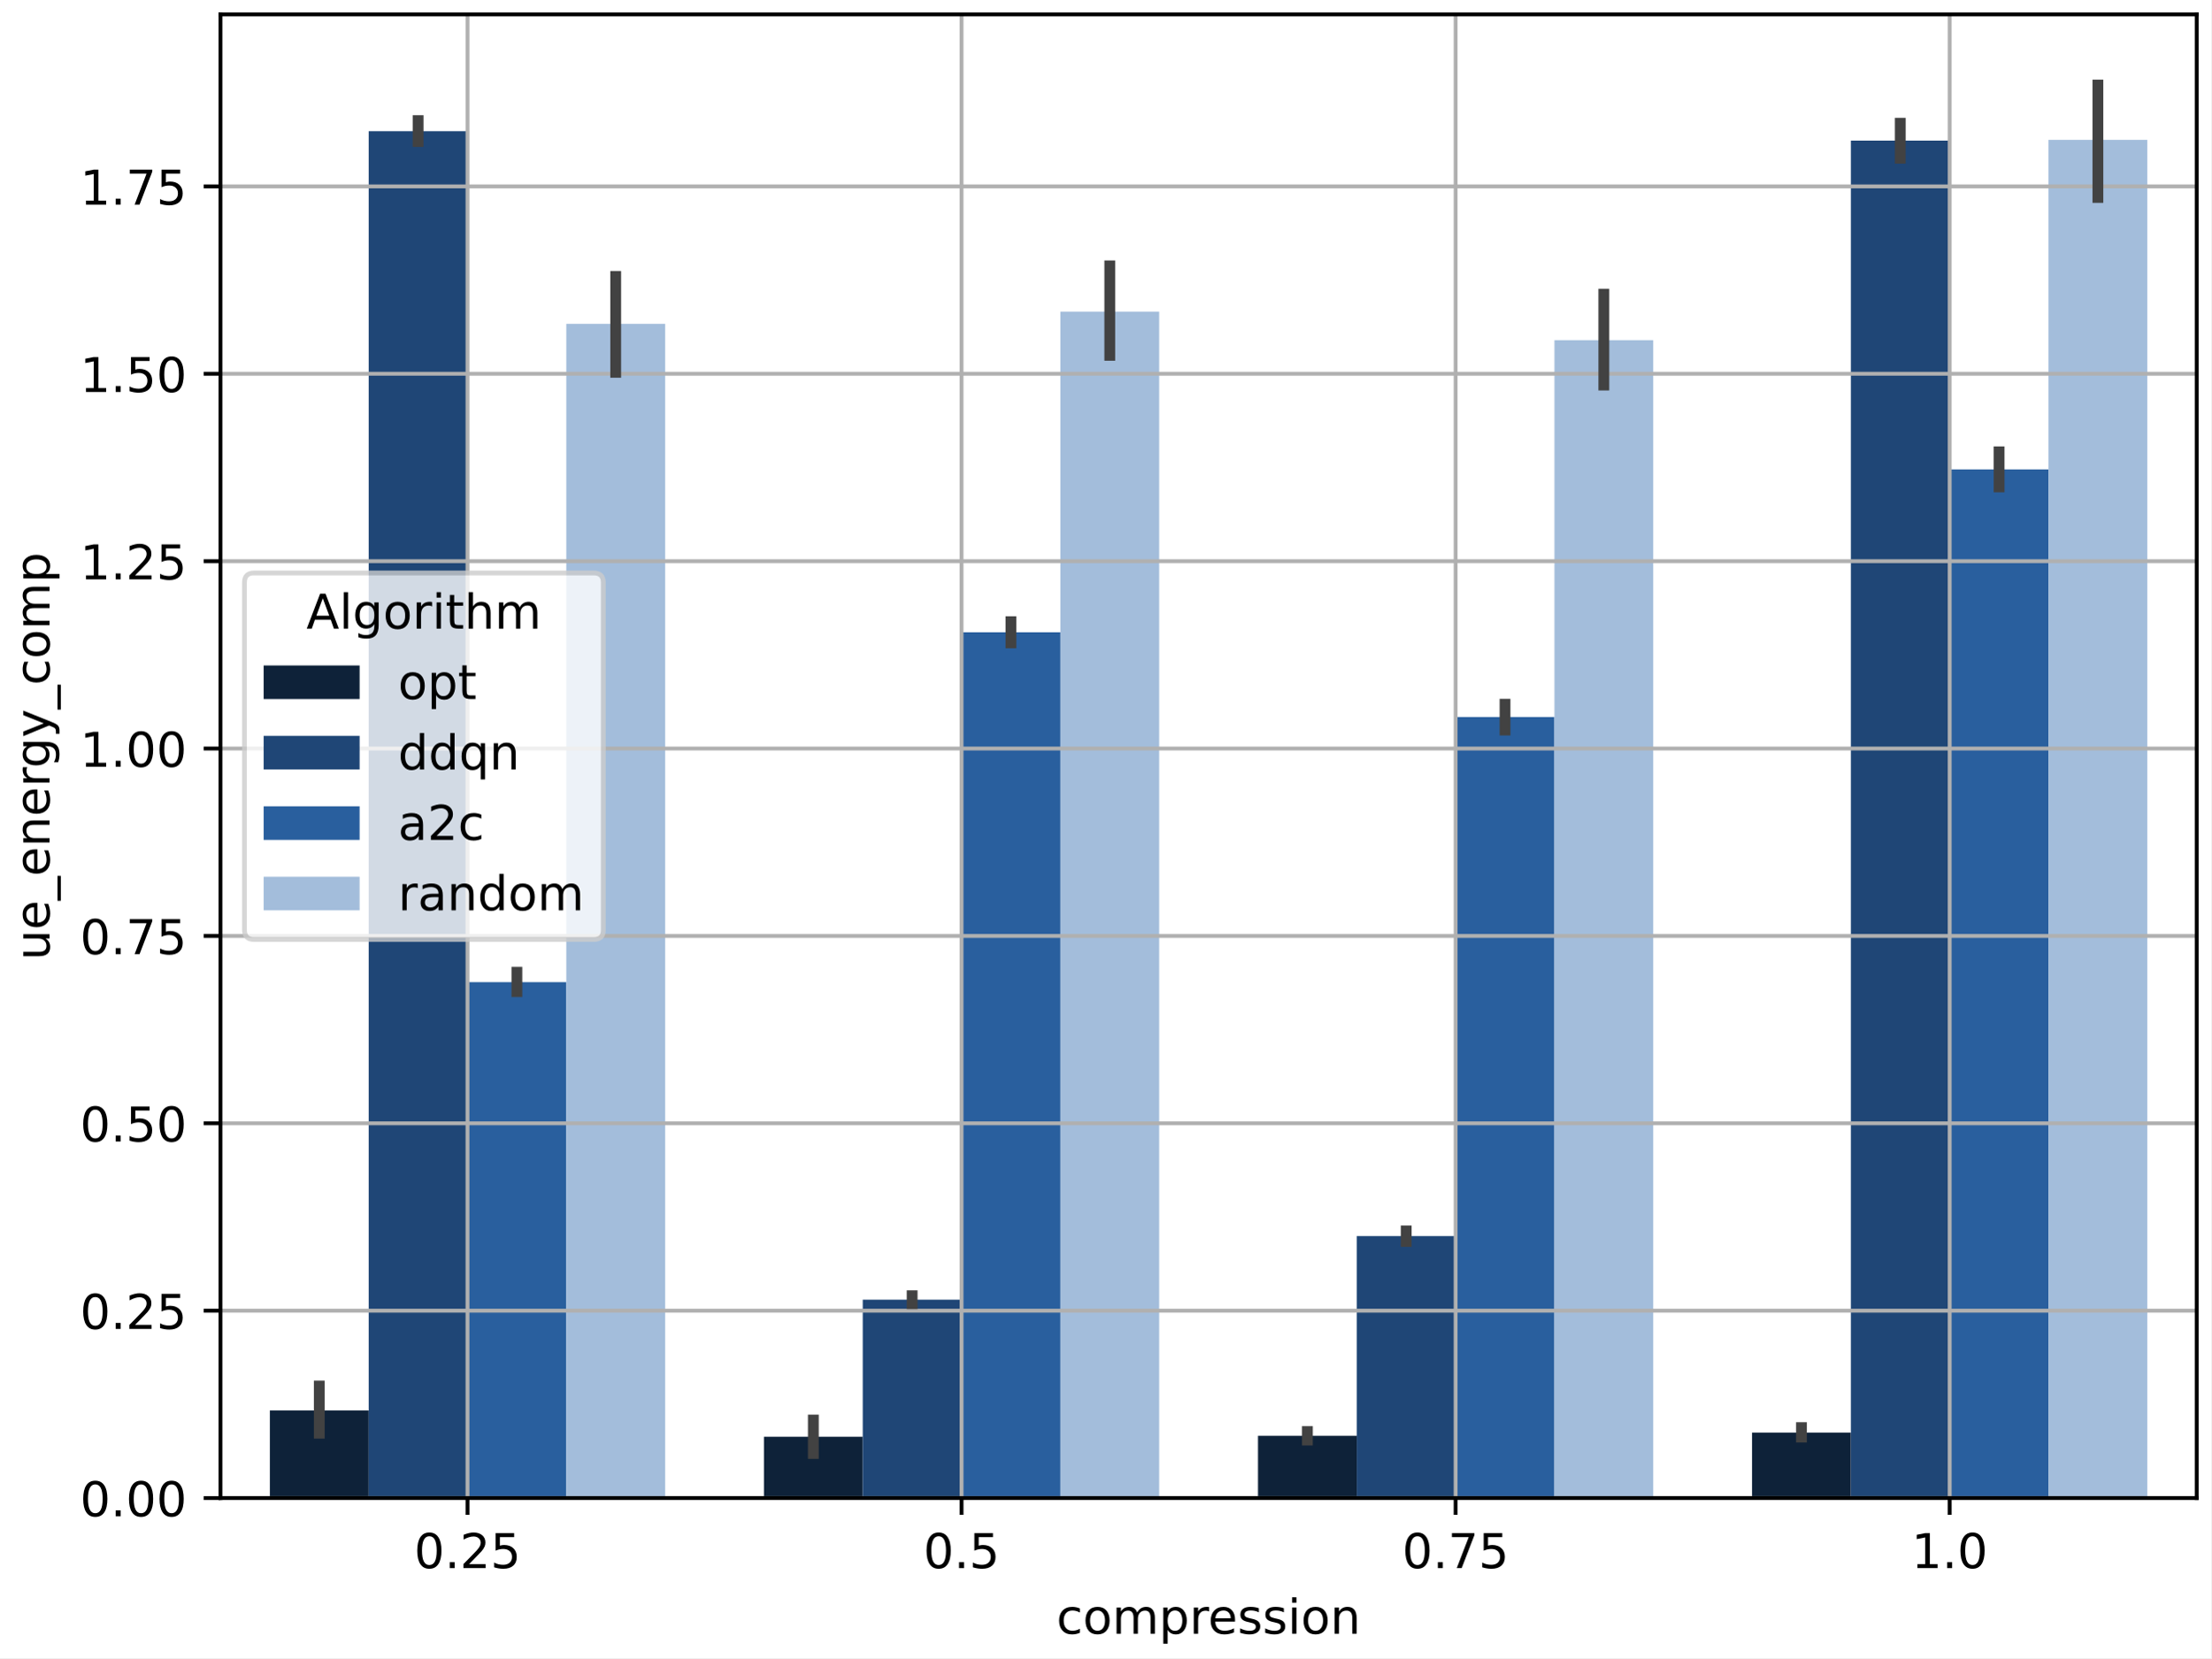
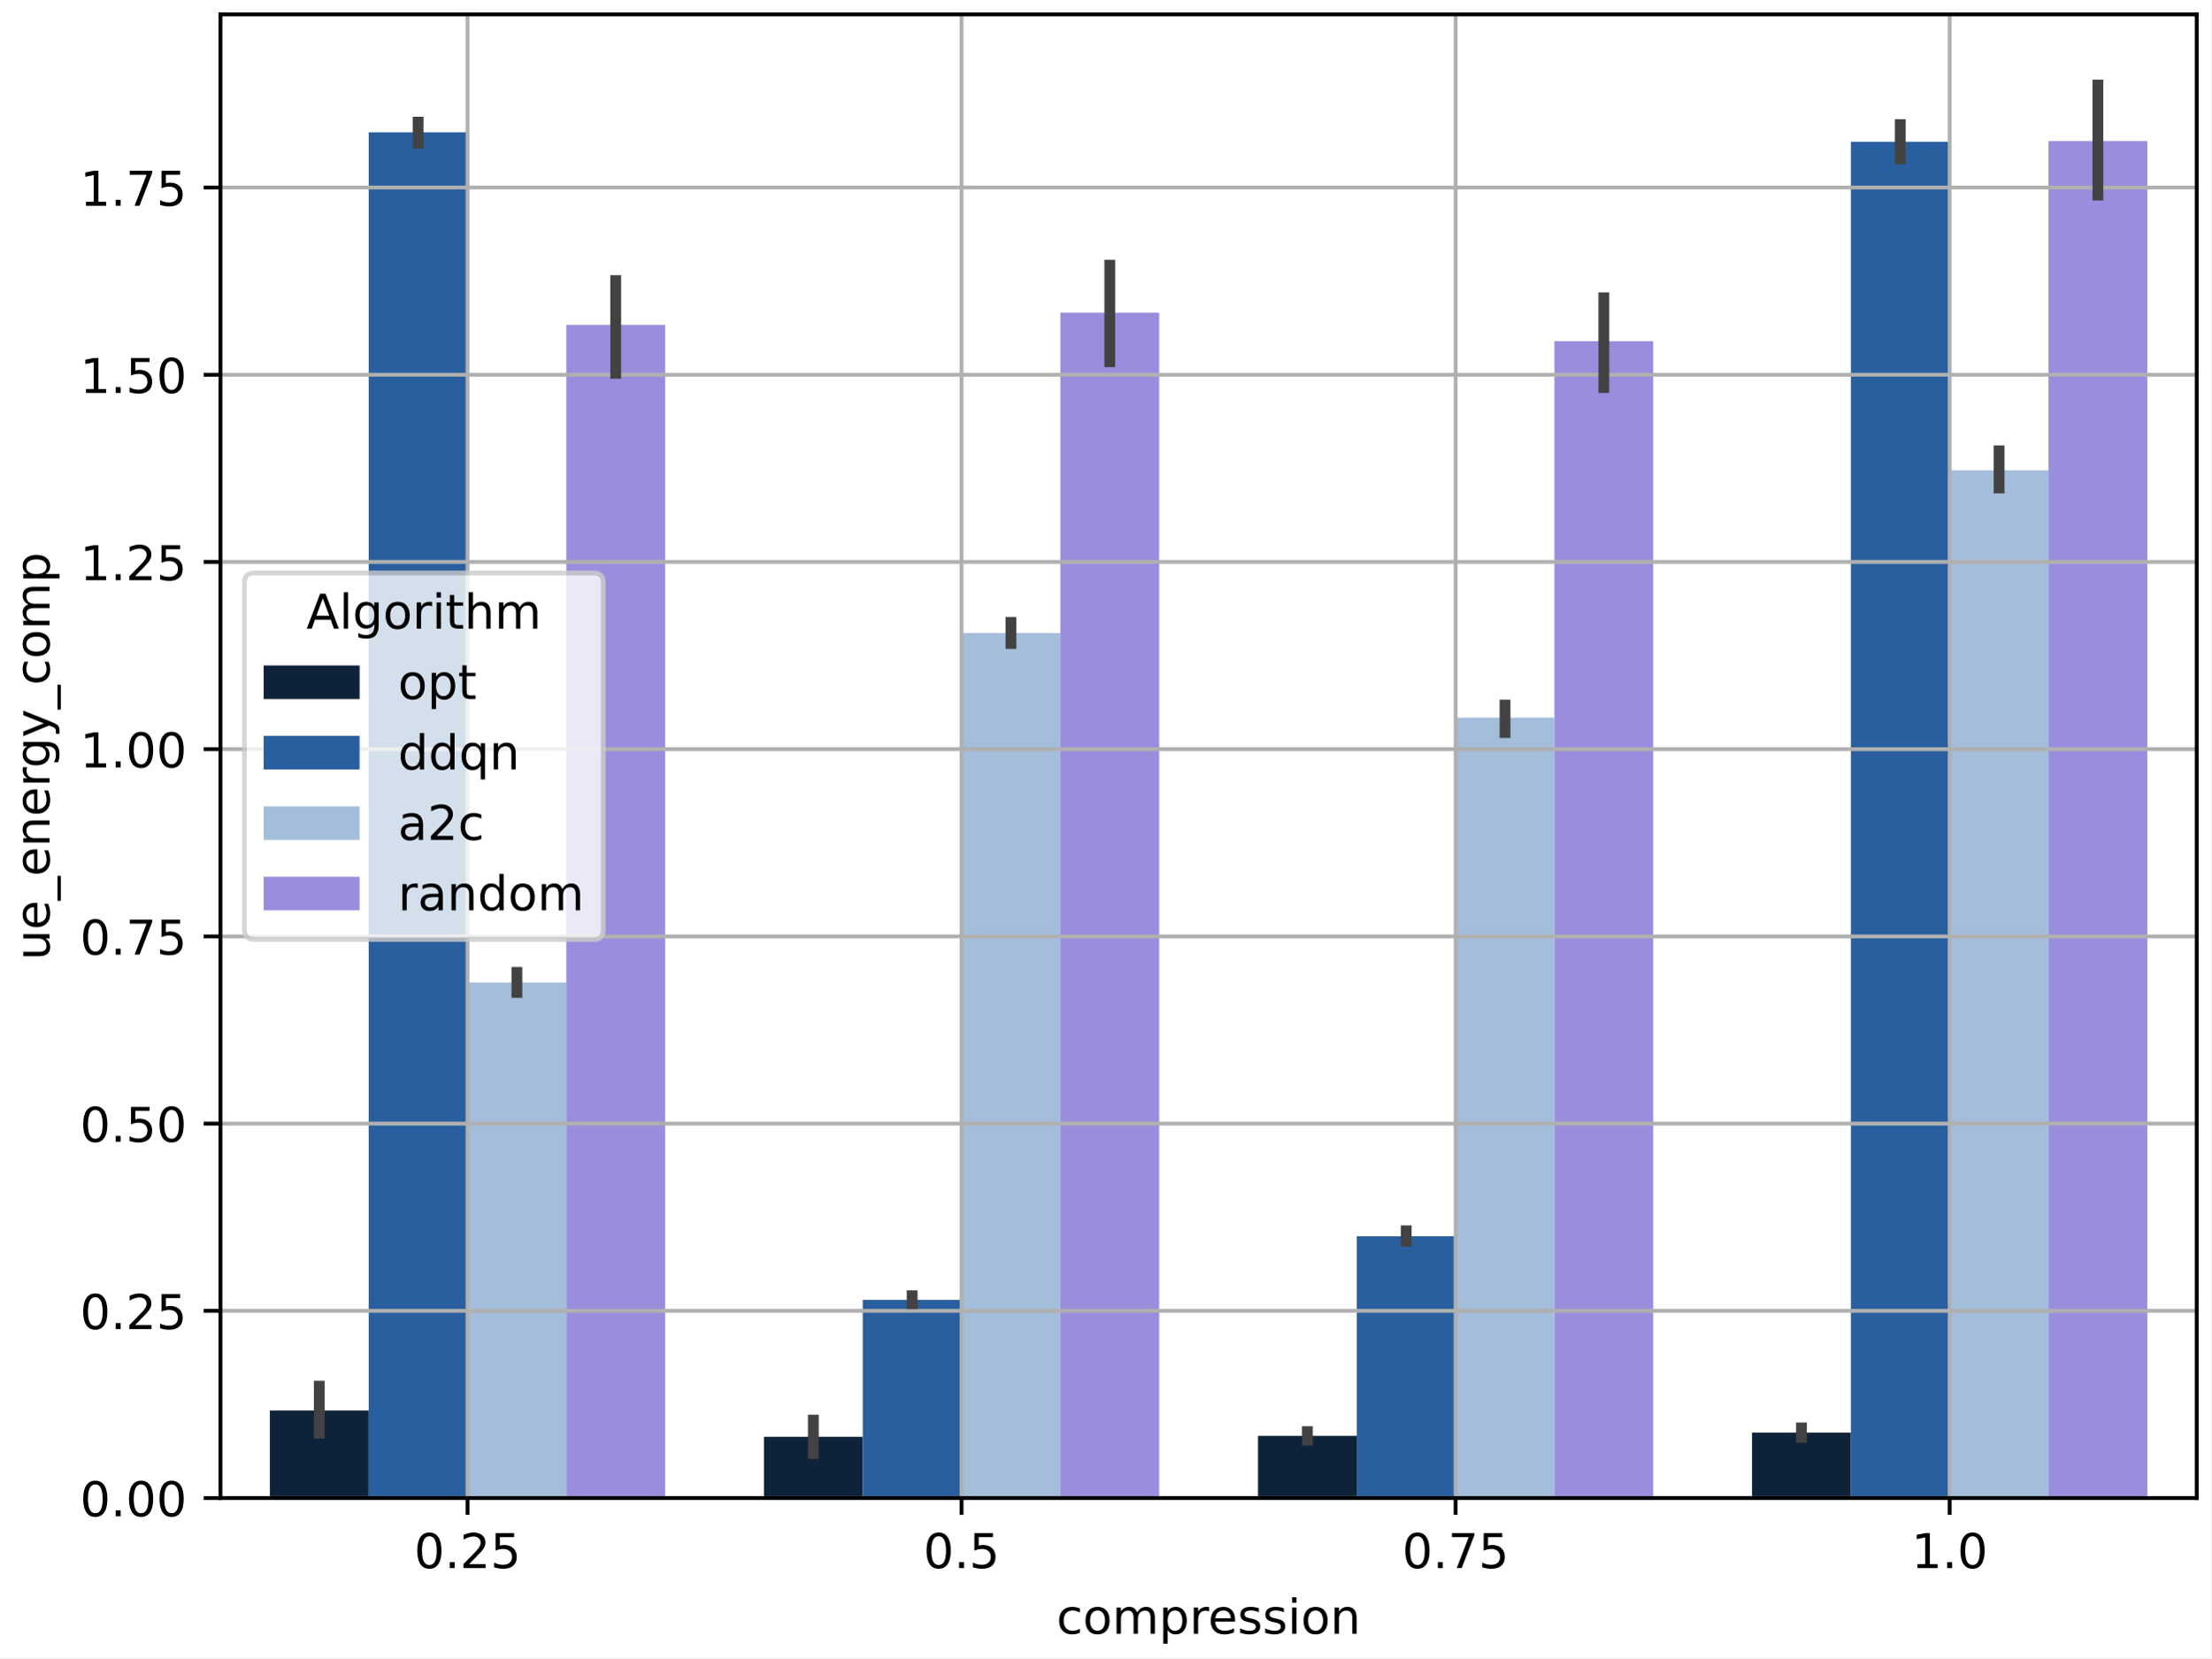
<svg xmlns="http://www.w3.org/2000/svg" xmlns:xlink="http://www.w3.org/1999/xlink" width="460.8pt" height="345.6pt" viewBox="0 0 460.8 345.6" version="1.1">
  <defs>
    <style type="text/css">*{stroke-linejoin: round; stroke-linecap: butt}</style>
  </defs>
  <g id="figure_1">
    <g id="patch_1">
      <path d="M 0 345.6  L 460.8 345.6  L 460.8 0  L 0 0  z " style="fill: #ffffff" />
    </g>
    <g id="axes_1">
      <g id="patch_2">
        <path d="M 45.944 312.244  L 457.8 312.244  L 457.8 3  L 45.944 3  z " style="fill: #ffffff" />
      </g>
      <g id="patch_3">
-         <path d="M 56.24 312.244  L 76.833 312.244  L 76.833 293.985  L 56.24 293.985  z " clip-path="url(#peed63fc04e)" style="fill: #0e2239" />
+         <path d="M 56.24 312.244  L 76.833 312.244  L 76.833 294  L 56.24 294  z " clip-path="url(#p1314170cc0)" style="fill: #0e2239" />
      </g>
      <g id="patch_4">
-         <path d="M 159.204 312.244  L 179.797 312.244  L 179.797 299.461  L 159.204 299.461  z " clip-path="url(#peed63fc04e)" style="fill: #0e2239" />
+         <path d="M 159.204 312.244  L 179.797 312.244  L 179.797 299.472  L 159.204 299.472  z " clip-path="url(#p1314170cc0)" style="fill: #0e2239" />
      </g>
      <g id="patch_5">
-         <path d="M 262.168 312.244  L 282.761 312.244  L 282.761 299.262  L 262.168 299.262  z " clip-path="url(#peed63fc04e)" style="fill: #0e2239" />
+         <path d="M 262.168 312.244  L 282.761 312.244  L 282.761 299.273  L 262.168 299.273  z " clip-path="url(#p1314170cc0)" style="fill: #0e2239" />
      </g>
      <g id="patch_6">
-         <path d="M 365.132 312.244  L 385.725 312.244  L 385.725 298.605  L 365.132 298.605  z " clip-path="url(#peed63fc04e)" style="fill: #0e2239" />
+         <path d="M 365.132 312.244  L 385.725 312.244  L 385.725 298.616  L 365.132 298.616  z " clip-path="url(#p1314170cc0)" style="fill: #0e2239" />
      </g>
      <g id="patch_7">
-         <path d="M 76.833 312.244  L 97.426 312.244  L 97.426 27.337  L 76.833 27.337  z " clip-path="url(#peed63fc04e)" style="fill: #1f4676" />
+         <path d="M 76.833 312.244  L 97.426 312.244  L 97.426 27.58  L 76.833 27.58  z " clip-path="url(#p1314170cc0)" style="fill: #295f9e" />
      </g>
      <g id="patch_8">
-         <path d="M 179.797 312.244  L 200.39 312.244  L 200.39 270.889  L 179.797 270.889  z " clip-path="url(#peed63fc04e)" style="fill: #1f4676" />
+         <path d="M 179.797 312.244  L 200.39 312.244  L 200.39 270.925  L 179.797 270.925  z " clip-path="url(#p1314170cc0)" style="fill: #295f9e" />
      </g>
      <g id="patch_9">
-         <path d="M 282.761 312.244  L 303.354 312.244  L 303.354 257.626  L 282.761 257.626  z " clip-path="url(#peed63fc04e)" style="fill: #1f4676" />
+         <path d="M 282.761 312.244  L 303.354 312.244  L 303.354 257.672  L 282.761 257.672  z " clip-path="url(#p1314170cc0)" style="fill: #295f9e" />
      </g>
      <g id="patch_10">
-         <path d="M 385.725 312.244  L 406.318 312.244  L 406.318 29.307  L 385.725 29.307  z " clip-path="url(#peed63fc04e)" style="fill: #1f4676" />
+         <path d="M 385.725 312.244  L 406.318 312.244  L 406.318 29.548  L 385.725 29.548  z " clip-path="url(#p1314170cc0)" style="fill: #295f9e" />
      </g>
      <g id="patch_11">
-         <path d="M 97.426 312.244  L 118.019 312.244  L 118.019 204.703  L 97.426 204.703  z " clip-path="url(#peed63fc04e)" style="fill: #295f9e" />
+         <path d="M 97.426 312.244  L 118.019 312.244  L 118.019 204.795  L 97.426 204.795  z " clip-path="url(#p1314170cc0)" style="fill: #a3bddb" />
      </g>
      <g id="patch_12">
-         <path d="M 200.39 312.244  L 220.983 312.244  L 220.983 131.783  L 200.39 131.783  z " clip-path="url(#peed63fc04e)" style="fill: #295f9e" />
+         <path d="M 200.39 312.244  L 220.983 312.244  L 220.983 131.937  L 200.39 131.937  z " clip-path="url(#p1314170cc0)" style="fill: #a3bddb" />
      </g>
      <g id="patch_13">
-         <path d="M 303.354 312.244  L 323.947 312.244  L 323.947 149.45  L 303.354 149.45  z " clip-path="url(#peed63fc04e)" style="fill: #295f9e" />
+         <path d="M 303.354 312.244  L 323.947 312.244  L 323.947 149.588  L 303.354 149.588  z " clip-path="url(#p1314170cc0)" style="fill: #a3bddb" />
      </g>
      <g id="patch_14">
-         <path d="M 406.318 312.244  L 426.911 312.244  L 426.911 97.841  L 406.318 97.841  z " clip-path="url(#peed63fc04e)" style="fill: #295f9e" />
+         <path d="M 406.318 312.244  L 426.911 312.244  L 426.911 98.024  L 406.318 98.024  z " clip-path="url(#p1314170cc0)" style="fill: #a3bddb" />
      </g>
      <g id="patch_15">
-         <path d="M 118.019 312.244  L 138.612 312.244  L 138.612 67.503  L 118.019 67.503  z " clip-path="url(#peed63fc04e)" style="fill: #a3bddb" />
+         <path d="M 118.019 312.244  L 138.612 312.244  L 138.612 67.712  L 118.019 67.712  z " clip-path="url(#p1314170cc0)" style="fill: #998edd" />
      </g>
      <g id="patch_16">
-         <path d="M 220.983 312.244  L 241.575 312.244  L 241.575 64.949  L 220.983 64.949  z " clip-path="url(#peed63fc04e)" style="fill: #a3bddb" />
+         <path d="M 220.983 312.244  L 241.575 312.244  L 241.575 65.16  L 220.983 65.16  z " clip-path="url(#p1314170cc0)" style="fill: #998edd" />
      </g>
      <g id="patch_17">
-         <path d="M 323.947 312.244  L 344.539 312.244  L 344.539 70.9  L 323.947 70.9  z " clip-path="url(#peed63fc04e)" style="fill: #a3bddb" />
+         <path d="M 323.947 312.244  L 344.539 312.244  L 344.539 71.106  L 323.947 71.106  z " clip-path="url(#p1314170cc0)" style="fill: #998edd" />
      </g>
      <g id="patch_18">
-         <path d="M 426.911 312.244  L 447.503 312.244  L 447.503 29.153  L 426.911 29.153  z " clip-path="url(#peed63fc04e)" style="fill: #a3bddb" />
+         <path d="M 426.911 312.244  L 447.503 312.244  L 447.503 29.395  L 426.911 29.395  z " clip-path="url(#p1314170cc0)" style="fill: #998edd" />
      </g>
      <g id="patch_19">
-         <path d="M 97.426 312.244  L 97.426 312.244  L 97.426 312.244  L 97.426 312.244  z " clip-path="url(#peed63fc04e)" style="fill: #0e2239" />
+         <path d="M 97.426 312.244  L 97.426 312.244  L 97.426 312.244  L 97.426 312.244  z " clip-path="url(#p1314170cc0)" style="fill: #0e2239" />
      </g>
      <g id="patch_20">
-         <path d="M 97.426 312.244  L 97.426 312.244  L 97.426 312.244  L 97.426 312.244  z " clip-path="url(#peed63fc04e)" style="fill: #1f4676" />
+         <path d="M 97.426 312.244  L 97.426 312.244  L 97.426 312.244  L 97.426 312.244  z " clip-path="url(#p1314170cc0)" style="fill: #295f9e" />
      </g>
      <g id="patch_21">
-         <path d="M 97.426 312.244  L 97.426 312.244  L 97.426 312.244  L 97.426 312.244  z " clip-path="url(#peed63fc04e)" style="fill: #295f9e" />
+         <path d="M 97.426 312.244  L 97.426 312.244  L 97.426 312.244  L 97.426 312.244  z " clip-path="url(#p1314170cc0)" style="fill: #a3bddb" />
      </g>
      <g id="patch_22">
-         <path d="M 97.426 312.244  L 97.426 312.244  L 97.426 312.244  L 97.426 312.244  z " clip-path="url(#peed63fc04e)" style="fill: #a3bddb" />
+         <path d="M 97.426 312.244  L 97.426 312.244  L 97.426 312.244  L 97.426 312.244  z " clip-path="url(#p1314170cc0)" style="fill: #998edd" />
      </g>
      <g id="matplotlib.axis_1">
        <g id="xtick_1">
          <g id="line2d_1">
-             <path d="M 97.426 312.244  L 97.426 3  " clip-path="url(#peed63fc04e)" style="fill: none; stroke: #b0b0b0; stroke-width: 0.8; stroke-linecap: square" />
+             <path d="M 97.426 312.244  L 97.426 3  " clip-path="url(#p1314170cc0)" style="fill: none; stroke: #b0b0b0; stroke-width: 0.8; stroke-linecap: square" />
          </g>
          <g id="line2d_2">
            <defs>
-               <path id="m0ca94bd18e" d="M 0 0  L 0 3.5  " style="stroke: #000000; stroke-width: 0.8" />
-             </defs>
-             <g>
-               <use xlink:href="#m0ca94bd18e" x="97.426" y="312.244" style="stroke: #000000; stroke-width: 0.8" />
+               <path id="m160c439918" d="M 0 0  L 0 3.5  " style="stroke: #000000; stroke-width: 0.8" />
+             </defs>
+             <g>
+               <use xlink:href="#m160c439918" x="97.426" y="312.244" style="stroke: #000000; stroke-width: 0.8" />
            </g>
          </g>
          <g id="text_1">
            <g transform="translate(86.29315 326.8419) scale(0.1 -0.1)">
              <defs>
                <path id="DejaVuSans-30" d="M 2034 4250  Q 1547 4250 1301 3770  Q 1056 3291 1056 2328  Q 1056 1369 1301 889  Q 1547 409 2034 409  Q 2525 409 2770 889  Q 3016 1369 3016 2328  Q 3016 3291 2770 3770  Q 2525 4250 2034 4250  z M 2034 4750  Q 2819 4750 3233 4129  Q 3647 3509 3647 2328  Q 3647 1150 3233 529  Q 2819 -91 2034 -91  Q 1250 -91 836 529  Q 422 1150 422 2328  Q 422 3509 836 4129  Q 1250 4750 2034 4750  z " transform="scale(0.015625)" />
                <path id="DejaVuSans-2e" d="M 684 794  L 1344 794  L 1344 0  L 684 0  L 684 794  z " transform="scale(0.015625)" />
                <path id="DejaVuSans-32" d="M 1228 531  L 3431 531  L 3431 0  L 469 0  L 469 531  Q 828 903 1448 1529  Q 2069 2156 2228 2338  Q 2531 2678 2651 2914  Q 2772 3150 2772 3378  Q 2772 3750 2511 3984  Q 2250 4219 1831 4219  Q 1534 4219 1204 4116  Q 875 4013 500 3803  L 500 4441  Q 881 4594 1212 4672  Q 1544 4750 1819 4750  Q 2544 4750 2975 4387  Q 3406 4025 3406 3419  Q 3406 3131 3298 2873  Q 3191 2616 2906 2266  Q 2828 2175 2409 1742  Q 1991 1309 1228 531  z " transform="scale(0.015625)" />
                <path id="DejaVuSans-35" d="M 691 4666  L 3169 4666  L 3169 4134  L 1269 4134  L 1269 2991  Q 1406 3038 1543 3061  Q 1681 3084 1819 3084  Q 2600 3084 3056 2656  Q 3513 2228 3513 1497  Q 3513 744 3044 326  Q 2575 -91 1722 -91  Q 1428 -91 1123 -41  Q 819 9 494 109  L 494 744  Q 775 591 1075 516  Q 1375 441 1709 441  Q 2250 441 2565 725  Q 2881 1009 2881 1497  Q 2881 1984 2565 2268  Q 2250 2553 1709 2553  Q 1456 2553 1204 2497  Q 953 2441 691 2322  L 691 4666  z " transform="scale(0.015625)" />
              </defs>
              <use xlink:href="#DejaVuSans-30" />
              <use xlink:href="#DejaVuSans-2e" x="63.623" />
              <use xlink:href="#DejaVuSans-32" x="95.41" />
              <use xlink:href="#DejaVuSans-35" x="159.033" />
            </g>
          </g>
        </g>
        <g id="xtick_2">
          <g id="line2d_3">
-             <path d="M 200.39 312.244  L 200.39 3  " clip-path="url(#peed63fc04e)" style="fill: none; stroke: #b0b0b0; stroke-width: 0.8; stroke-linecap: square" />
+             <path d="M 200.39 312.244  L 200.39 3  " clip-path="url(#p1314170cc0)" style="fill: none; stroke: #b0b0b0; stroke-width: 0.8; stroke-linecap: square" />
          </g>
          <g id="line2d_4">
            <g>
-               <use xlink:href="#m0ca94bd18e" x="200.39" y="312.244" style="stroke: #000000; stroke-width: 0.8" />
+               <use xlink:href="#m160c439918" x="200.39" y="312.244" style="stroke: #000000; stroke-width: 0.8" />
            </g>
          </g>
          <g id="text_2">
            <g transform="translate(192.4383 326.8419) scale(0.1 -0.1)">
              <use xlink:href="#DejaVuSans-30" />
              <use xlink:href="#DejaVuSans-2e" x="63.623" />
              <use xlink:href="#DejaVuSans-35" x="95.41" />
            </g>
          </g>
        </g>
        <g id="xtick_3">
          <g id="line2d_5">
-             <path d="M 303.354 312.244  L 303.354 3  " clip-path="url(#peed63fc04e)" style="fill: none; stroke: #b0b0b0; stroke-width: 0.8; stroke-linecap: square" />
+             <path d="M 303.354 312.244  L 303.354 3  " clip-path="url(#p1314170cc0)" style="fill: none; stroke: #b0b0b0; stroke-width: 0.8; stroke-linecap: square" />
          </g>
          <g id="line2d_6">
            <g>
-               <use xlink:href="#m0ca94bd18e" x="303.354" y="312.244" style="stroke: #000000; stroke-width: 0.8" />
+               <use xlink:href="#m160c439918" x="303.354" y="312.244" style="stroke: #000000; stroke-width: 0.8" />
            </g>
          </g>
          <g id="text_3">
            <g transform="translate(292.221 326.8419) scale(0.1 -0.1)">
              <defs>
                <path id="DejaVuSans-37" d="M 525 4666  L 3525 4666  L 3525 4397  L 1831 0  L 1172 0  L 2766 4134  L 525 4134  L 525 4666  z " transform="scale(0.015625)" />
              </defs>
              <use xlink:href="#DejaVuSans-30" />
              <use xlink:href="#DejaVuSans-2e" x="63.623" />
              <use xlink:href="#DejaVuSans-37" x="95.41" />
              <use xlink:href="#DejaVuSans-35" x="159.033" />
            </g>
          </g>
        </g>
        <g id="xtick_4">
          <g id="line2d_7">
-             <path d="M 406.318 312.244  L 406.318 3  " clip-path="url(#peed63fc04e)" style="fill: none; stroke: #b0b0b0; stroke-width: 0.8; stroke-linecap: square" />
+             <path d="M 406.318 312.244  L 406.318 3  " clip-path="url(#p1314170cc0)" style="fill: none; stroke: #b0b0b0; stroke-width: 0.8; stroke-linecap: square" />
          </g>
          <g id="line2d_8">
            <g>
-               <use xlink:href="#m0ca94bd18e" x="406.318" y="312.244" style="stroke: #000000; stroke-width: 0.8" />
+               <use xlink:href="#m160c439918" x="406.318" y="312.244" style="stroke: #000000; stroke-width: 0.8" />
            </g>
          </g>
          <g id="text_4">
            <g transform="translate(398.3662 326.8419) scale(0.1 -0.1)">
              <defs>
                <path id="DejaVuSans-31" d="M 794 531  L 1825 531  L 1825 4091  L 703 3866  L 703 4441  L 1819 4666  L 2450 4666  L 2450 531  L 3481 531  L 3481 0  L 794 0  L 794 531  z " transform="scale(0.015625)" />
              </defs>
              <use xlink:href="#DejaVuSans-31" />
              <use xlink:href="#DejaVuSans-2e" x="63.623" />
              <use xlink:href="#DejaVuSans-30" x="95.41" />
            </g>
          </g>
        </g>
        <g id="text_5">
          <g transform="translate(220.1727 340.5201) scale(0.1 -0.1)">
            <defs>
              <path id="DejaVuSans-63" d="M 3122 3366  L 3122 2828  Q 2878 2963 2633 3030  Q 2388 3097 2138 3097  Q 1578 3097 1268 2742  Q 959 2388 959 1747  Q 959 1106 1268 751  Q 1578 397 2138 397  Q 2388 397 2633 464  Q 2878 531 3122 666  L 3122 134  Q 2881 22 2623 -34  Q 2366 -91 2075 -91  Q 1284 -91 818 406  Q 353 903 353 1747  Q 353 2603 823 3093  Q 1294 3584 2113 3584  Q 2378 3584 2631 3529  Q 2884 3475 3122 3366  z " transform="scale(0.015625)" />
              <path id="DejaVuSans-6f" d="M 1959 3097  Q 1497 3097 1228 2736  Q 959 2375 959 1747  Q 959 1119 1226 758  Q 1494 397 1959 397  Q 2419 397 2687 759  Q 2956 1122 2956 1747  Q 2956 2369 2687 2733  Q 2419 3097 1959 3097  z M 1959 3584  Q 2709 3584 3137 3096  Q 3566 2609 3566 1747  Q 3566 888 3137 398  Q 2709 -91 1959 -91  Q 1206 -91 779 398  Q 353 888 353 1747  Q 353 2609 779 3096  Q 1206 3584 1959 3584  z " transform="scale(0.015625)" />
              <path id="DejaVuSans-6d" d="M 3328 2828  Q 3544 3216 3844 3400  Q 4144 3584 4550 3584  Q 5097 3584 5394 3201  Q 5691 2819 5691 2113  L 5691 0  L 5113 0  L 5113 2094  Q 5113 2597 4934 2840  Q 4756 3084 4391 3084  Q 3944 3084 3684 2787  Q 3425 2491 3425 1978  L 3425 0  L 2847 0  L 2847 2094  Q 2847 2600 2669 2842  Q 2491 3084 2119 3084  Q 1678 3084 1418 2786  Q 1159 2488 1159 1978  L 1159 0  L 581 0  L 581 3500  L 1159 3500  L 1159 2956  Q 1356 3278 1631 3431  Q 1906 3584 2284 3584  Q 2666 3584 2933 3390  Q 3200 3197 3328 2828  z " transform="scale(0.015625)" />
              <path id="DejaVuSans-70" d="M 1159 525  L 1159 -1331  L 581 -1331  L 581 3500  L 1159 3500  L 1159 2969  Q 1341 3281 1617 3432  Q 1894 3584 2278 3584  Q 2916 3584 3314 3078  Q 3713 2572 3713 1747  Q 3713 922 3314 415  Q 2916 -91 2278 -91  Q 1894 -91 1617 61  Q 1341 213 1159 525  z M 3116 1747  Q 3116 2381 2855 2742  Q 2594 3103 2138 3103  Q 1681 3103 1420 2742  Q 1159 2381 1159 1747  Q 1159 1113 1420 752  Q 1681 391 2138 391  Q 2594 391 2855 752  Q 3116 1113 3116 1747  z " transform="scale(0.015625)" />
              <path id="DejaVuSans-72" d="M 2631 2963  Q 2534 3019 2420 3045  Q 2306 3072 2169 3072  Q 1681 3072 1420 2755  Q 1159 2438 1159 1844  L 1159 0  L 581 0  L 581 3500  L 1159 3500  L 1159 2956  Q 1341 3275 1631 3429  Q 1922 3584 2338 3584  Q 2397 3584 2469 3576  Q 2541 3569 2628 3553  L 2631 2963  z " transform="scale(0.015625)" />
              <path id="DejaVuSans-65" d="M 3597 1894  L 3597 1613  L 953 1613  Q 991 1019 1311 708  Q 1631 397 2203 397  Q 2534 397 2845 478  Q 3156 559 3463 722  L 3463 178  Q 3153 47 2828 -22  Q 2503 -91 2169 -91  Q 1331 -91 842 396  Q 353 884 353 1716  Q 353 2575 817 3079  Q 1281 3584 2069 3584  Q 2775 3584 3186 3129  Q 3597 2675 3597 1894  z M 3022 2063  Q 3016 2534 2758 2815  Q 2500 3097 2075 3097  Q 1594 3097 1305 2825  Q 1016 2553 972 2059  L 3022 2063  z " transform="scale(0.015625)" />
              <path id="DejaVuSans-73" d="M 2834 3397  L 2834 2853  Q 2591 2978 2328 3040  Q 2066 3103 1784 3103  Q 1356 3103 1142 2972  Q 928 2841 928 2578  Q 928 2378 1081 2264  Q 1234 2150 1697 2047  L 1894 2003  Q 2506 1872 2764 1633  Q 3022 1394 3022 966  Q 3022 478 2636 193  Q 2250 -91 1575 -91  Q 1294 -91 989 -36  Q 684 19 347 128  L 347 722  Q 666 556 975 473  Q 1284 391 1588 391  Q 1994 391 2212 530  Q 2431 669 2431 922  Q 2431 1156 2273 1281  Q 2116 1406 1581 1522  L 1381 1569  Q 847 1681 609 1914  Q 372 2147 372 2553  Q 372 3047 722 3315  Q 1072 3584 1716 3584  Q 2034 3584 2315 3537  Q 2597 3491 2834 3397  z " transform="scale(0.015625)" />
              <path id="DejaVuSans-69" d="M 603 3500  L 1178 3500  L 1178 0  L 603 0  L 603 3500  z M 603 4863  L 1178 4863  L 1178 4134  L 603 4134  L 603 4863  z " transform="scale(0.015625)" />
              <path id="DejaVuSans-6e" d="M 3513 2113  L 3513 0  L 2938 0  L 2938 2094  Q 2938 2591 2744 2837  Q 2550 3084 2163 3084  Q 1697 3084 1428 2787  Q 1159 2491 1159 1978  L 1159 0  L 581 0  L 581 3500  L 1159 3500  L 1159 2956  Q 1366 3272 1645 3428  Q 1925 3584 2291 3584  Q 2894 3584 3203 3211  Q 3513 2838 3513 2113  z " transform="scale(0.015625)" />
            </defs>
            <use xlink:href="#DejaVuSans-63" />
            <use xlink:href="#DejaVuSans-6f" x="54.98" />
            <use xlink:href="#DejaVuSans-6d" x="116.162" />
            <use xlink:href="#DejaVuSans-70" x="213.574" />
            <use xlink:href="#DejaVuSans-72" x="277.051" />
            <use xlink:href="#DejaVuSans-65" x="315.914" />
            <use xlink:href="#DejaVuSans-73" x="377.438" />
            <use xlink:href="#DejaVuSans-73" x="429.537" />
            <use xlink:href="#DejaVuSans-69" x="481.637" />
            <use xlink:href="#DejaVuSans-6f" x="509.42" />
            <use xlink:href="#DejaVuSans-6e" x="570.602" />
          </g>
        </g>
      </g>
      <g id="matplotlib.axis_2">
        <g id="ytick_1">
          <g id="line2d_9">
-             <path d="M 45.944 312.244  L 457.8 312.244  " clip-path="url(#peed63fc04e)" style="fill: none; stroke: #b0b0b0; stroke-width: 0.8; stroke-linecap: square" />
+             <path d="M 45.944 312.244  L 457.8 312.244  " clip-path="url(#p1314170cc0)" style="fill: none; stroke: #b0b0b0; stroke-width: 0.8; stroke-linecap: square" />
          </g>
          <g id="line2d_10">
            <defs>
-               <path id="m78c11b30f9" d="M 0 0  L -3.5 0  " style="stroke: #000000; stroke-width: 0.8" />
-             </defs>
-             <g>
-               <use xlink:href="#m78c11b30f9" x="45.944" y="312.244" style="stroke: #000000; stroke-width: 0.8" />
+               <path id="m386f9b5007" d="M 0 0  L -3.5 0  " style="stroke: #000000; stroke-width: 0.8" />
+             </defs>
+             <g>
+               <use xlink:href="#m386f9b5007" x="45.944" y="312.244" style="stroke: #000000; stroke-width: 0.8" />
            </g>
          </g>
          <g id="text_6">
            <g transform="translate(16.67836 316.0427) scale(0.1 -0.1)">
              <use xlink:href="#DejaVuSans-30" />
              <use xlink:href="#DejaVuSans-2e" x="63.623" />
              <use xlink:href="#DejaVuSans-30" x="95.41" />
              <use xlink:href="#DejaVuSans-30" x="159.033" />
            </g>
          </g>
        </g>
        <g id="ytick_2">
          <g id="line2d_11">
-             <path d="M 45.944 273.187  L 457.8 273.187  " clip-path="url(#peed63fc04e)" style="fill: none; stroke: #b0b0b0; stroke-width: 0.8; stroke-linecap: square" />
+             <path d="M 45.944 273.22  L 457.8 273.22  " clip-path="url(#p1314170cc0)" style="fill: none; stroke: #b0b0b0; stroke-width: 0.8; stroke-linecap: square" />
          </g>
          <g id="line2d_12">
            <g>
-               <use xlink:href="#m78c11b30f9" x="45.944" y="273.187" style="stroke: #000000; stroke-width: 0.8" />
+               <use xlink:href="#m386f9b5007" x="45.944" y="273.22" style="stroke: #000000; stroke-width: 0.8" />
            </g>
          </g>
          <g id="text_7">
-             <g transform="translate(16.67836 276.9862) scale(0.1 -0.1)">
+             <g transform="translate(16.67836 277.0195) scale(0.1 -0.1)">
              <use xlink:href="#DejaVuSans-30" />
              <use xlink:href="#DejaVuSans-2e" x="63.623" />
              <use xlink:href="#DejaVuSans-32" x="95.41" />
              <use xlink:href="#DejaVuSans-35" x="159.033" />
            </g>
          </g>
        </g>
        <g id="ytick_3">
          <g id="line2d_13">
-             <path d="M 45.944 234.13  L 457.8 234.13  " clip-path="url(#peed63fc04e)" style="fill: none; stroke: #b0b0b0; stroke-width: 0.8; stroke-linecap: square" />
+             <path d="M 45.944 234.197  L 457.8 234.197  " clip-path="url(#p1314170cc0)" style="fill: none; stroke: #b0b0b0; stroke-width: 0.8; stroke-linecap: square" />
          </g>
          <g id="line2d_14">
            <g>
-               <use xlink:href="#m78c11b30f9" x="45.944" y="234.13" style="stroke: #000000; stroke-width: 0.8" />
+               <use xlink:href="#m386f9b5007" x="45.944" y="234.197" style="stroke: #000000; stroke-width: 0.8" />
            </g>
          </g>
          <g id="text_8">
-             <g transform="translate(16.67836 237.9296) scale(0.1 -0.1)">
+             <g transform="translate(16.67836 237.9962) scale(0.1 -0.1)">
              <use xlink:href="#DejaVuSans-30" />
              <use xlink:href="#DejaVuSans-2e" x="63.623" />
              <use xlink:href="#DejaVuSans-35" x="95.41" />
              <use xlink:href="#DejaVuSans-30" x="159.033" />
            </g>
          </g>
        </g>
        <g id="ytick_4">
          <g id="line2d_15">
-             <path d="M 45.944 195.074  L 457.8 195.074  " clip-path="url(#peed63fc04e)" style="fill: none; stroke: #b0b0b0; stroke-width: 0.8; stroke-linecap: square" />
+             <path d="M 45.944 195.174  L 457.8 195.174  " clip-path="url(#p1314170cc0)" style="fill: none; stroke: #b0b0b0; stroke-width: 0.8; stroke-linecap: square" />
          </g>
          <g id="line2d_16">
            <g>
-               <use xlink:href="#m78c11b30f9" x="45.944" y="195.074" style="stroke: #000000; stroke-width: 0.8" />
+               <use xlink:href="#m386f9b5007" x="45.944" y="195.174" style="stroke: #000000; stroke-width: 0.8" />
            </g>
          </g>
          <g id="text_9">
-             <g transform="translate(16.67836 198.873) scale(0.1 -0.1)">
+             <g transform="translate(16.67836 198.973) scale(0.1 -0.1)">
              <use xlink:href="#DejaVuSans-30" />
              <use xlink:href="#DejaVuSans-2e" x="63.623" />
              <use xlink:href="#DejaVuSans-37" x="95.41" />
              <use xlink:href="#DejaVuSans-35" x="159.033" />
            </g>
          </g>
        </g>
        <g id="ytick_5">
          <g id="line2d_17">
-             <path d="M 45.944 156.017  L 457.8 156.017  " clip-path="url(#peed63fc04e)" style="fill: none; stroke: #b0b0b0; stroke-width: 0.8; stroke-linecap: square" />
+             <path d="M 45.944 156.151  L 457.8 156.151  " clip-path="url(#p1314170cc0)" style="fill: none; stroke: #b0b0b0; stroke-width: 0.8; stroke-linecap: square" />
          </g>
          <g id="line2d_18">
            <g>
-               <use xlink:href="#m78c11b30f9" x="45.944" y="156.017" style="stroke: #000000; stroke-width: 0.8" />
+               <use xlink:href="#m386f9b5007" x="45.944" y="156.151" style="stroke: #000000; stroke-width: 0.8" />
            </g>
          </g>
          <g id="text_10">
-             <g transform="translate(16.67836 159.8164) scale(0.1 -0.1)">
+             <g transform="translate(16.67836 159.9497) scale(0.1 -0.1)">
              <use xlink:href="#DejaVuSans-31" />
              <use xlink:href="#DejaVuSans-2e" x="63.623" />
              <use xlink:href="#DejaVuSans-30" x="95.41" />
              <use xlink:href="#DejaVuSans-30" x="159.033" />
            </g>
          </g>
        </g>
        <g id="ytick_6">
          <g id="line2d_19">
-             <path d="M 45.944 116.961  L 457.8 116.961  " clip-path="url(#peed63fc04e)" style="fill: none; stroke: #b0b0b0; stroke-width: 0.8; stroke-linecap: square" />
+             <path d="M 45.944 117.127  L 457.8 117.127  " clip-path="url(#p1314170cc0)" style="fill: none; stroke: #b0b0b0; stroke-width: 0.8; stroke-linecap: square" />
          </g>
          <g id="line2d_20">
            <g>
-               <use xlink:href="#m78c11b30f9" x="45.944" y="116.961" style="stroke: #000000; stroke-width: 0.8" />
+               <use xlink:href="#m386f9b5007" x="45.944" y="117.127" style="stroke: #000000; stroke-width: 0.8" />
            </g>
          </g>
          <g id="text_11">
-             <g transform="translate(16.67836 120.7598) scale(0.1 -0.1)">
+             <g transform="translate(16.67836 120.9265) scale(0.1 -0.1)">
              <use xlink:href="#DejaVuSans-31" />
              <use xlink:href="#DejaVuSans-2e" x="63.623" />
              <use xlink:href="#DejaVuSans-32" x="95.41" />
              <use xlink:href="#DejaVuSans-35" x="159.033" />
            </g>
          </g>
        </g>
        <g id="ytick_7">
          <g id="line2d_21">
-             <path d="M 45.944 77.904  L 457.8 77.904  " clip-path="url(#peed63fc04e)" style="fill: none; stroke: #b0b0b0; stroke-width: 0.8; stroke-linecap: square" />
+             <path d="M 45.944 78.104  L 457.8 78.104  " clip-path="url(#p1314170cc0)" style="fill: none; stroke: #b0b0b0; stroke-width: 0.8; stroke-linecap: square" />
          </g>
          <g id="line2d_22">
            <g>
-               <use xlink:href="#m78c11b30f9" x="45.944" y="77.904" style="stroke: #000000; stroke-width: 0.8" />
+               <use xlink:href="#m386f9b5007" x="45.944" y="78.104" style="stroke: #000000; stroke-width: 0.8" />
            </g>
          </g>
          <g id="text_12">
-             <g transform="translate(16.67836 81.70326) scale(0.1 -0.1)">
+             <g transform="translate(16.67836 81.90324) scale(0.1 -0.1)">
              <use xlink:href="#DejaVuSans-31" />
              <use xlink:href="#DejaVuSans-2e" x="63.623" />
              <use xlink:href="#DejaVuSans-35" x="95.41" />
              <use xlink:href="#DejaVuSans-30" x="159.033" />
            </g>
          </g>
        </g>
        <g id="ytick_8">
          <g id="line2d_23">
-             <path d="M 45.944 38.847  L 457.8 38.847  " clip-path="url(#peed63fc04e)" style="fill: none; stroke: #b0b0b0; stroke-width: 0.8; stroke-linecap: square" />
+             <path d="M 45.944 39.081  L 457.8 39.081  " clip-path="url(#p1314170cc0)" style="fill: none; stroke: #b0b0b0; stroke-width: 0.8; stroke-linecap: square" />
          </g>
          <g id="line2d_24">
            <g>
-               <use xlink:href="#m78c11b30f9" x="45.944" y="38.847" style="stroke: #000000; stroke-width: 0.8" />
+               <use xlink:href="#m386f9b5007" x="45.944" y="39.081" style="stroke: #000000; stroke-width: 0.8" />
            </g>
          </g>
          <g id="text_13">
-             <g transform="translate(16.67836 42.64668) scale(0.1 -0.1)">
+             <g transform="translate(16.67836 42.87999) scale(0.1 -0.1)">
              <use xlink:href="#DejaVuSans-31" />
              <use xlink:href="#DejaVuSans-2e" x="63.623" />
              <use xlink:href="#DejaVuSans-37" x="95.41" />
              <use xlink:href="#DejaVuSans-35" x="159.033" />
            </g>
          </g>
        </g>
        <g id="text_14">
          <g transform="translate(10.32055 200.1438) rotate(-90) scale(0.1 -0.1)">
            <defs>
              <path id="DejaVuSans-75" d="M 544 1381  L 544 3500  L 1119 3500  L 1119 1403  Q 1119 906 1312 657  Q 1506 409 1894 409  Q 2359 409 2629 706  Q 2900 1003 2900 1516  L 2900 3500  L 3475 3500  L 3475 0  L 2900 0  L 2900 538  Q 2691 219 2414 64  Q 2138 -91 1772 -91  Q 1169 -91 856 284  Q 544 659 544 1381  z M 1991 3584  L 1991 3584  z " transform="scale(0.015625)" />
              <path id="DejaVuSans-5f" d="M 3263 -1063  L 3263 -1509  L -63 -1509  L -63 -1063  L 3263 -1063  z " transform="scale(0.015625)" />
              <path id="DejaVuSans-67" d="M 2906 1791  Q 2906 2416 2648 2759  Q 2391 3103 1925 3103  Q 1463 3103 1205 2759  Q 947 2416 947 1791  Q 947 1169 1205 825  Q 1463 481 1925 481  Q 2391 481 2648 825  Q 2906 1169 2906 1791  z M 3481 434  Q 3481 -459 3084 -895  Q 2688 -1331 1869 -1331  Q 1566 -1331 1297 -1286  Q 1028 -1241 775 -1147  L 775 -588  Q 1028 -725 1275 -790  Q 1522 -856 1778 -856  Q 2344 -856 2625 -561  Q 2906 -266 2906 331  L 2906 616  Q 2728 306 2450 153  Q 2172 0 1784 0  Q 1141 0 747 490  Q 353 981 353 1791  Q 353 2603 747 3093  Q 1141 3584 1784 3584  Q 2172 3584 2450 3431  Q 2728 3278 2906 2969  L 2906 3500  L 3481 3500  L 3481 434  z " transform="scale(0.015625)" />
              <path id="DejaVuSans-79" d="M 2059 -325  Q 1816 -950 1584 -1140  Q 1353 -1331 966 -1331  L 506 -1331  L 506 -850  L 844 -850  Q 1081 -850 1212 -737  Q 1344 -625 1503 -206  L 1606 56  L 191 3500  L 800 3500  L 1894 763  L 2988 3500  L 3597 3500  L 2059 -325  z " transform="scale(0.015625)" />
            </defs>
            <use xlink:href="#DejaVuSans-75" />
            <use xlink:href="#DejaVuSans-65" x="63.379" />
            <use xlink:href="#DejaVuSans-5f" x="124.902" />
            <use xlink:href="#DejaVuSans-65" x="174.902" />
            <use xlink:href="#DejaVuSans-6e" x="236.426" />
            <use xlink:href="#DejaVuSans-65" x="299.805" />
            <use xlink:href="#DejaVuSans-72" x="361.328" />
            <use xlink:href="#DejaVuSans-67" x="400.691" />
            <use xlink:href="#DejaVuSans-79" x="464.168" />
            <use xlink:href="#DejaVuSans-5f" x="523.348" />
            <use xlink:href="#DejaVuSans-63" x="573.348" />
            <use xlink:href="#DejaVuSans-6f" x="628.328" />
            <use xlink:href="#DejaVuSans-6d" x="689.51" />
            <use xlink:href="#DejaVuSans-70" x="786.922" />
          </g>
        </g>
      </g>
      <g id="line2d_25">
-         <path d="M 66.537 298.727  L 66.537 288.898  " clip-path="url(#peed63fc04e)" style="fill: none; stroke: #424242; stroke-width: 2.25; stroke-linecap: square" />
+         <path d="M 66.537 298.738  L 66.537 288.918  " clip-path="url(#p1314170cc0)" style="fill: none; stroke: #424242; stroke-width: 2.25; stroke-linecap: square" />
      </g>
      <g id="line2d_26">
-         <path d="M 169.501 302.949  L 169.501 295.973  " clip-path="url(#peed63fc04e)" style="fill: none; stroke: #424242; stroke-width: 2.25; stroke-linecap: square" />
+         <path d="M 169.501 302.957  L 169.501 295.987  " clip-path="url(#p1314170cc0)" style="fill: none; stroke: #424242; stroke-width: 2.25; stroke-linecap: square" />
      </g>
      <g id="line2d_27">
-         <path d="M 272.465 300.152  L 272.465 298.372  " clip-path="url(#peed63fc04e)" style="fill: none; stroke: #424242; stroke-width: 2.25; stroke-linecap: square" />
+         <path d="M 272.465 300.162  L 272.465 298.384  " clip-path="url(#p1314170cc0)" style="fill: none; stroke: #424242; stroke-width: 2.25; stroke-linecap: square" />
      </g>
      <g id="line2d_28">
-         <path d="M 375.429 299.541  L 375.429 297.555  " clip-path="url(#peed63fc04e)" style="fill: none; stroke: #424242; stroke-width: 2.25; stroke-linecap: square" />
+         <path d="M 375.429 299.608  L 375.429 297.622  " clip-path="url(#p1314170cc0)" style="fill: none; stroke: #424242; stroke-width: 2.25; stroke-linecap: square" />
      </g>
      <g id="line2d_29">
-         <path d="M 87.13 29.491  L 87.13 25.133  " clip-path="url(#peed63fc04e)" style="fill: none; stroke: #424242; stroke-width: 2.25; stroke-linecap: square" />
+         <path d="M 87.13 29.857  L 87.13 25.46  " clip-path="url(#p1314170cc0)" style="fill: none; stroke: #424242; stroke-width: 2.25; stroke-linecap: square" />
      </g>
      <g id="line2d_30">
-         <path d="M 190.094 271.731  L 190.094 270.069  " clip-path="url(#peed63fc04e)" style="fill: none; stroke: #424242; stroke-width: 2.25; stroke-linecap: square" />
+         <path d="M 190.094 271.728  L 190.094 270.071  " clip-path="url(#p1314170cc0)" style="fill: none; stroke: #424242; stroke-width: 2.25; stroke-linecap: square" />
      </g>
      <g id="line2d_31">
-         <path d="M 293.057 258.761  L 293.057 256.553  " clip-path="url(#peed63fc04e)" style="fill: none; stroke: #424242; stroke-width: 2.25; stroke-linecap: square" />
+         <path d="M 293.057 258.724  L 293.057 256.526  " clip-path="url(#p1314170cc0)" style="fill: none; stroke: #424242; stroke-width: 2.25; stroke-linecap: square" />
      </g>
      <g id="line2d_32">
-         <path d="M 396.021 32.974  L 396.021 25.692  " clip-path="url(#peed63fc04e)" style="fill: none; stroke: #424242; stroke-width: 2.25; stroke-linecap: square" />
+         <path d="M 396.021 33.095  L 396.021 25.967  " clip-path="url(#p1314170cc0)" style="fill: none; stroke: #424242; stroke-width: 2.25; stroke-linecap: square" />
      </g>
      <g id="line2d_33">
-         <path d="M 107.722 206.692  L 107.722 202.65  " clip-path="url(#peed63fc04e)" style="fill: none; stroke: #424242; stroke-width: 2.25; stroke-linecap: square" />
+         <path d="M 107.722 206.862  L 107.722 202.674  " clip-path="url(#p1314170cc0)" style="fill: none; stroke: #424242; stroke-width: 2.25; stroke-linecap: square" />
      </g>
      <g id="line2d_34">
-         <path d="M 210.686 133.988  L 210.686 129.568  " clip-path="url(#peed63fc04e)" style="fill: none; stroke: #424242; stroke-width: 2.25; stroke-linecap: square" />
+         <path d="M 210.686 134.119  L 210.686 129.717  " clip-path="url(#p1314170cc0)" style="fill: none; stroke: #424242; stroke-width: 2.25; stroke-linecap: square" />
      </g>
      <g id="line2d_35">
-         <path d="M 313.65 152.168  L 313.65 146.784  " clip-path="url(#peed63fc04e)" style="fill: none; stroke: #424242; stroke-width: 2.25; stroke-linecap: square" />
+         <path d="M 313.65 152.68  L 313.65 146.958  " clip-path="url(#p1314170cc0)" style="fill: none; stroke: #424242; stroke-width: 2.25; stroke-linecap: square" />
      </g>
      <g id="line2d_36">
-         <path d="M 416.614 101.474  L 416.614 94.173  " clip-path="url(#peed63fc04e)" style="fill: none; stroke: #424242; stroke-width: 2.25; stroke-linecap: square" />
+         <path d="M 416.614 101.697  L 416.614 93.958  " clip-path="url(#p1314170cc0)" style="fill: none; stroke: #424242; stroke-width: 2.25; stroke-linecap: square" />
      </g>
      <g id="line2d_37">
-         <path d="M 128.315 77.602  L 128.315 57.611  " clip-path="url(#peed63fc04e)" style="fill: none; stroke: #424242; stroke-width: 2.25; stroke-linecap: square" />
+         <path d="M 128.315 77.822  L 128.315 58.487  " clip-path="url(#p1314170cc0)" style="fill: none; stroke: #424242; stroke-width: 2.25; stroke-linecap: square" />
      </g>
      <g id="line2d_38">
-         <path d="M 231.279 74.063  L 231.279 55.416  " clip-path="url(#peed63fc04e)" style="fill: none; stroke: #424242; stroke-width: 2.25; stroke-linecap: square" />
+         <path d="M 231.279 75.397  L 231.279 55.271  " clip-path="url(#p1314170cc0)" style="fill: none; stroke: #424242; stroke-width: 2.25; stroke-linecap: square" />
      </g>
      <g id="line2d_39">
-         <path d="M 334.243 80.254  L 334.243 61.309  " clip-path="url(#peed63fc04e)" style="fill: none; stroke: #424242; stroke-width: 2.25; stroke-linecap: square" />
+         <path d="M 334.243 80.771  L 334.243 62.061  " clip-path="url(#p1314170cc0)" style="fill: none; stroke: #424242; stroke-width: 2.25; stroke-linecap: square" />
      </g>
      <g id="line2d_40">
-         <path d="M 437.207 41.159  L 437.207 17.726  " clip-path="url(#peed63fc04e)" style="fill: none; stroke: #424242; stroke-width: 2.25; stroke-linecap: square" />
+         <path d="M 437.207 40.67  L 437.207 17.726  " clip-path="url(#p1314170cc0)" style="fill: none; stroke: #424242; stroke-width: 2.25; stroke-linecap: square" />
      </g>
      <g id="patch_23">
        <path d="M 45.944 312.244  L 45.944 3  " style="fill: none; stroke: #000000; stroke-width: 0.8; stroke-linejoin: miter; stroke-linecap: square" />
      </g>
      <g id="patch_24">
        <path d="M 457.8 312.244  L 457.8 3  " style="fill: none; stroke: #000000; stroke-width: 0.8; stroke-linejoin: miter; stroke-linecap: square" />
      </g>
      <g id="patch_25">
        <path d="M 45.944 312.244  L 457.8 312.244  " style="fill: none; stroke: #000000; stroke-width: 0.8; stroke-linejoin: miter; stroke-linecap: square" />
      </g>
      <g id="patch_26">
        <path d="M 45.944 3  L 457.8 3  " style="fill: none; stroke: #000000; stroke-width: 0.8; stroke-linejoin: miter; stroke-linecap: square" />
      </g>
      <g id="legend_1">
        <g id="patch_27">
          <path d="M 52.944 195.817  L 123.728 195.817  Q 125.728 195.817 125.728 193.817  L 125.728 121.427  Q 125.728 119.427 123.728 119.427  L 52.944 119.427  Q 50.944 119.427 50.944 121.427  L 50.944 193.817  Q 50.944 195.817 52.944 195.817  z " style="fill: #ffffff; opacity: 0.8; stroke: #cccccc; stroke-linejoin: miter" />
        </g>
        <g id="text_15">
          <g transform="translate(63.84946 131.025) scale(0.1 -0.1)">
            <defs>
              <path id="DejaVuSans-41" d="M 2188 4044  L 1331 1722  L 3047 1722  L 2188 4044  z M 1831 4666  L 2547 4666  L 4325 0  L 3669 0  L 3244 1197  L 1141 1197  L 716 0  L 50 0  L 1831 4666  z " transform="scale(0.015625)" />
              <path id="DejaVuSans-6c" d="M 603 4863  L 1178 4863  L 1178 0  L 603 0  L 603 4863  z " transform="scale(0.015625)" />
              <path id="DejaVuSans-74" d="M 1172 4494  L 1172 3500  L 2356 3500  L 2356 3053  L 1172 3053  L 1172 1153  Q 1172 725 1289 603  Q 1406 481 1766 481  L 2356 481  L 2356 0  L 1766 0  Q 1100 0 847 248  Q 594 497 594 1153  L 594 3053  L 172 3053  L 172 3500  L 594 3500  L 594 4494  L 1172 4494  z " transform="scale(0.015625)" />
              <path id="DejaVuSans-68" d="M 3513 2113  L 3513 0  L 2938 0  L 2938 2094  Q 2938 2591 2744 2837  Q 2550 3084 2163 3084  Q 1697 3084 1428 2787  Q 1159 2491 1159 1978  L 1159 0  L 581 0  L 581 4863  L 1159 4863  L 1159 2956  Q 1366 3272 1645 3428  Q 1925 3584 2291 3584  Q 2894 3584 3203 3211  Q 3513 2838 3513 2113  z " transform="scale(0.015625)" />
            </defs>
            <use xlink:href="#DejaVuSans-41" />
            <use xlink:href="#DejaVuSans-6c" x="68.408" />
            <use xlink:href="#DejaVuSans-67" x="96.191" />
            <use xlink:href="#DejaVuSans-6f" x="159.668" />
            <use xlink:href="#DejaVuSans-72" x="220.85" />
            <use xlink:href="#DejaVuSans-69" x="261.963" />
            <use xlink:href="#DejaVuSans-74" x="289.746" />
            <use xlink:href="#DejaVuSans-68" x="328.955" />
            <use xlink:href="#DejaVuSans-6d" x="392.334" />
          </g>
        </g>
        <g id="patch_28">
          <path d="M 54.944 145.703  L 74.944 145.703  L 74.944 138.703  L 54.944 138.703  z " style="fill: #0e2239" />
        </g>
        <g id="text_16">
          <g transform="translate(82.94399 145.7031) scale(0.1 -0.1)">
            <use xlink:href="#DejaVuSans-6f" />
            <use xlink:href="#DejaVuSans-70" x="61.182" />
            <use xlink:href="#DejaVuSans-74" x="124.658" />
          </g>
        </g>
        <g id="patch_29">
-           <path d="M 54.944 160.381  L 74.944 160.381  L 74.944 153.381  L 54.944 153.381  z " style="fill: #1f4676" />
+           <path d="M 54.944 160.381  L 74.944 160.381  L 74.944 153.381  L 54.944 153.381  z " style="fill: #295f9e" />
        </g>
        <g id="text_17">
          <g transform="translate(82.94399 160.3812) scale(0.1 -0.1)">
            <defs>
              <path id="DejaVuSans-64" d="M 2906 2969  L 2906 4863  L 3481 4863  L 3481 0  L 2906 0  L 2906 525  Q 2725 213 2448 61  Q 2172 -91 1784 -91  Q 1150 -91 751 415  Q 353 922 353 1747  Q 353 2572 751 3078  Q 1150 3584 1784 3584  Q 2172 3584 2448 3432  Q 2725 3281 2906 2969  z M 947 1747  Q 947 1113 1208 752  Q 1469 391 1925 391  Q 2381 391 2643 752  Q 2906 1113 2906 1747  Q 2906 2381 2643 2742  Q 2381 3103 1925 3103  Q 1469 3103 1208 2742  Q 947 2381 947 1747  z " transform="scale(0.015625)" />
              <path id="DejaVuSans-71" d="M 947 1747  Q 947 1113 1208 752  Q 1469 391 1925 391  Q 2381 391 2643 752  Q 2906 1113 2906 1747  Q 2906 2381 2643 2742  Q 2381 3103 1925 3103  Q 1469 3103 1208 2742  Q 947 2381 947 1747  z M 2906 525  Q 2725 213 2448 61  Q 2172 -91 1784 -91  Q 1150 -91 751 415  Q 353 922 353 1747  Q 353 2572 751 3078  Q 1150 3584 1784 3584  Q 2172 3584 2448 3432  Q 2725 3281 2906 2969  L 2906 3500  L 3481 3500  L 3481 -1331  L 2906 -1331  L 2906 525  z " transform="scale(0.015625)" />
            </defs>
            <use xlink:href="#DejaVuSans-64" />
            <use xlink:href="#DejaVuSans-64" x="63.477" />
            <use xlink:href="#DejaVuSans-71" x="126.953" />
            <use xlink:href="#DejaVuSans-6e" x="190.43" />
          </g>
        </g>
        <g id="patch_30">
-           <path d="M 54.944 175.059  L 74.944 175.059  L 74.944 168.059  L 54.944 168.059  z " style="fill: #295f9e" />
+           <path d="M 54.944 175.059  L 74.944 175.059  L 74.944 168.059  L 54.944 168.059  z " style="fill: #a3bddb" />
        </g>
        <g id="text_18">
          <g transform="translate(82.94399 175.0594) scale(0.1 -0.1)">
            <defs>
              <path id="DejaVuSans-61" d="M 2194 1759  Q 1497 1759 1228 1600  Q 959 1441 959 1056  Q 959 750 1161 570  Q 1363 391 1709 391  Q 2188 391 2477 730  Q 2766 1069 2766 1631  L 2766 1759  L 2194 1759  z M 3341 1997  L 3341 0  L 2766 0  L 2766 531  Q 2569 213 2275 61  Q 1981 -91 1556 -91  Q 1019 -91 701 211  Q 384 513 384 1019  Q 384 1609 779 1909  Q 1175 2209 1959 2209  L 2766 2209  L 2766 2266  Q 2766 2663 2505 2880  Q 2244 3097 1772 3097  Q 1472 3097 1187 3025  Q 903 2953 641 2809  L 641 3341  Q 956 3463 1253 3523  Q 1550 3584 1831 3584  Q 2591 3584 2966 3190  Q 3341 2797 3341 1997  z " transform="scale(0.015625)" />
            </defs>
            <use xlink:href="#DejaVuSans-61" />
            <use xlink:href="#DejaVuSans-32" x="61.279" />
            <use xlink:href="#DejaVuSans-63" x="124.902" />
          </g>
        </g>
        <g id="patch_31">
-           <path d="M 54.944 189.738  L 74.944 189.738  L 74.944 182.738  L 54.944 182.738  z " style="fill: #a3bddb" />
+           <path d="M 54.944 189.738  L 74.944 189.738  L 74.944 182.738  L 54.944 182.738  z " style="fill: #998edd" />
        </g>
        <g id="text_19">
          <g transform="translate(82.94399 189.7375) scale(0.1 -0.1)">
            <use xlink:href="#DejaVuSans-72" />
            <use xlink:href="#DejaVuSans-61" x="41.113" />
            <use xlink:href="#DejaVuSans-6e" x="102.393" />
            <use xlink:href="#DejaVuSans-64" x="165.771" />
            <use xlink:href="#DejaVuSans-6f" x="229.248" />
            <use xlink:href="#DejaVuSans-6d" x="290.43" />
          </g>
        </g>
      </g>
    </g>
  </g>
  <defs>
-     <clipPath id="peed63fc04e">
+     <clipPath id="p1314170cc0">
      <rect x="45.944" y="3" width="411.856" height="309.243" />
    </clipPath>
  </defs>
</svg>
